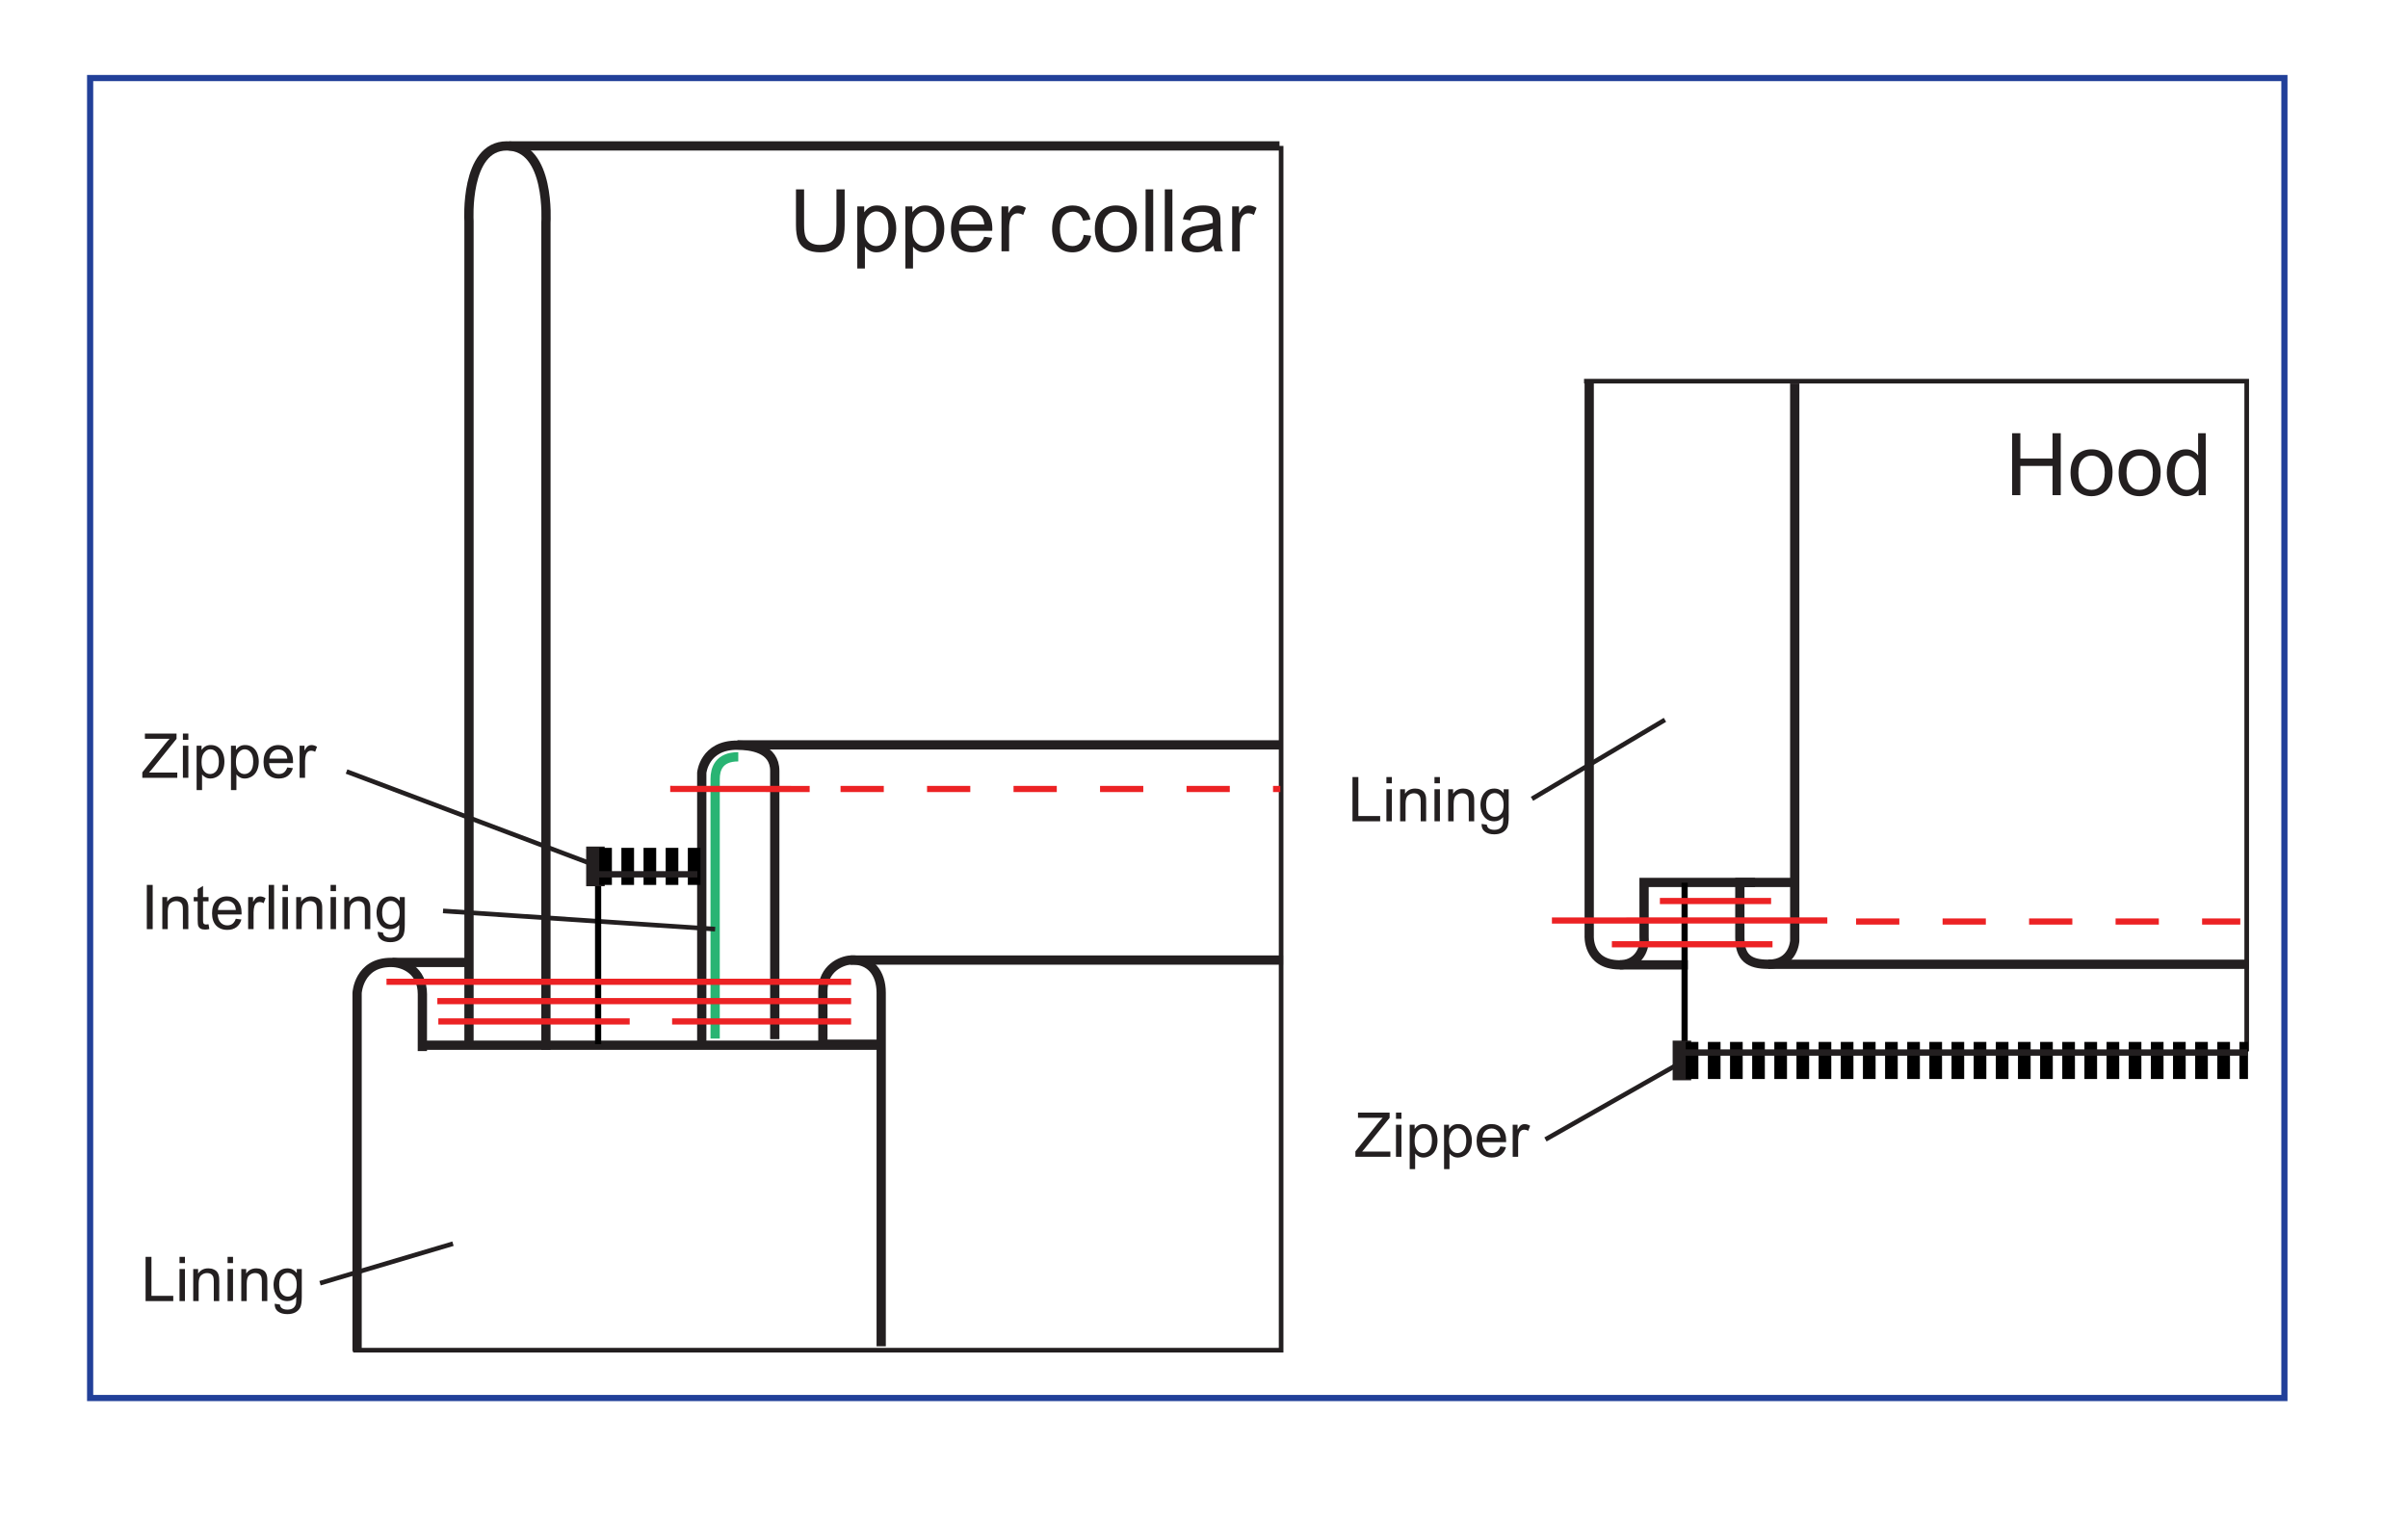
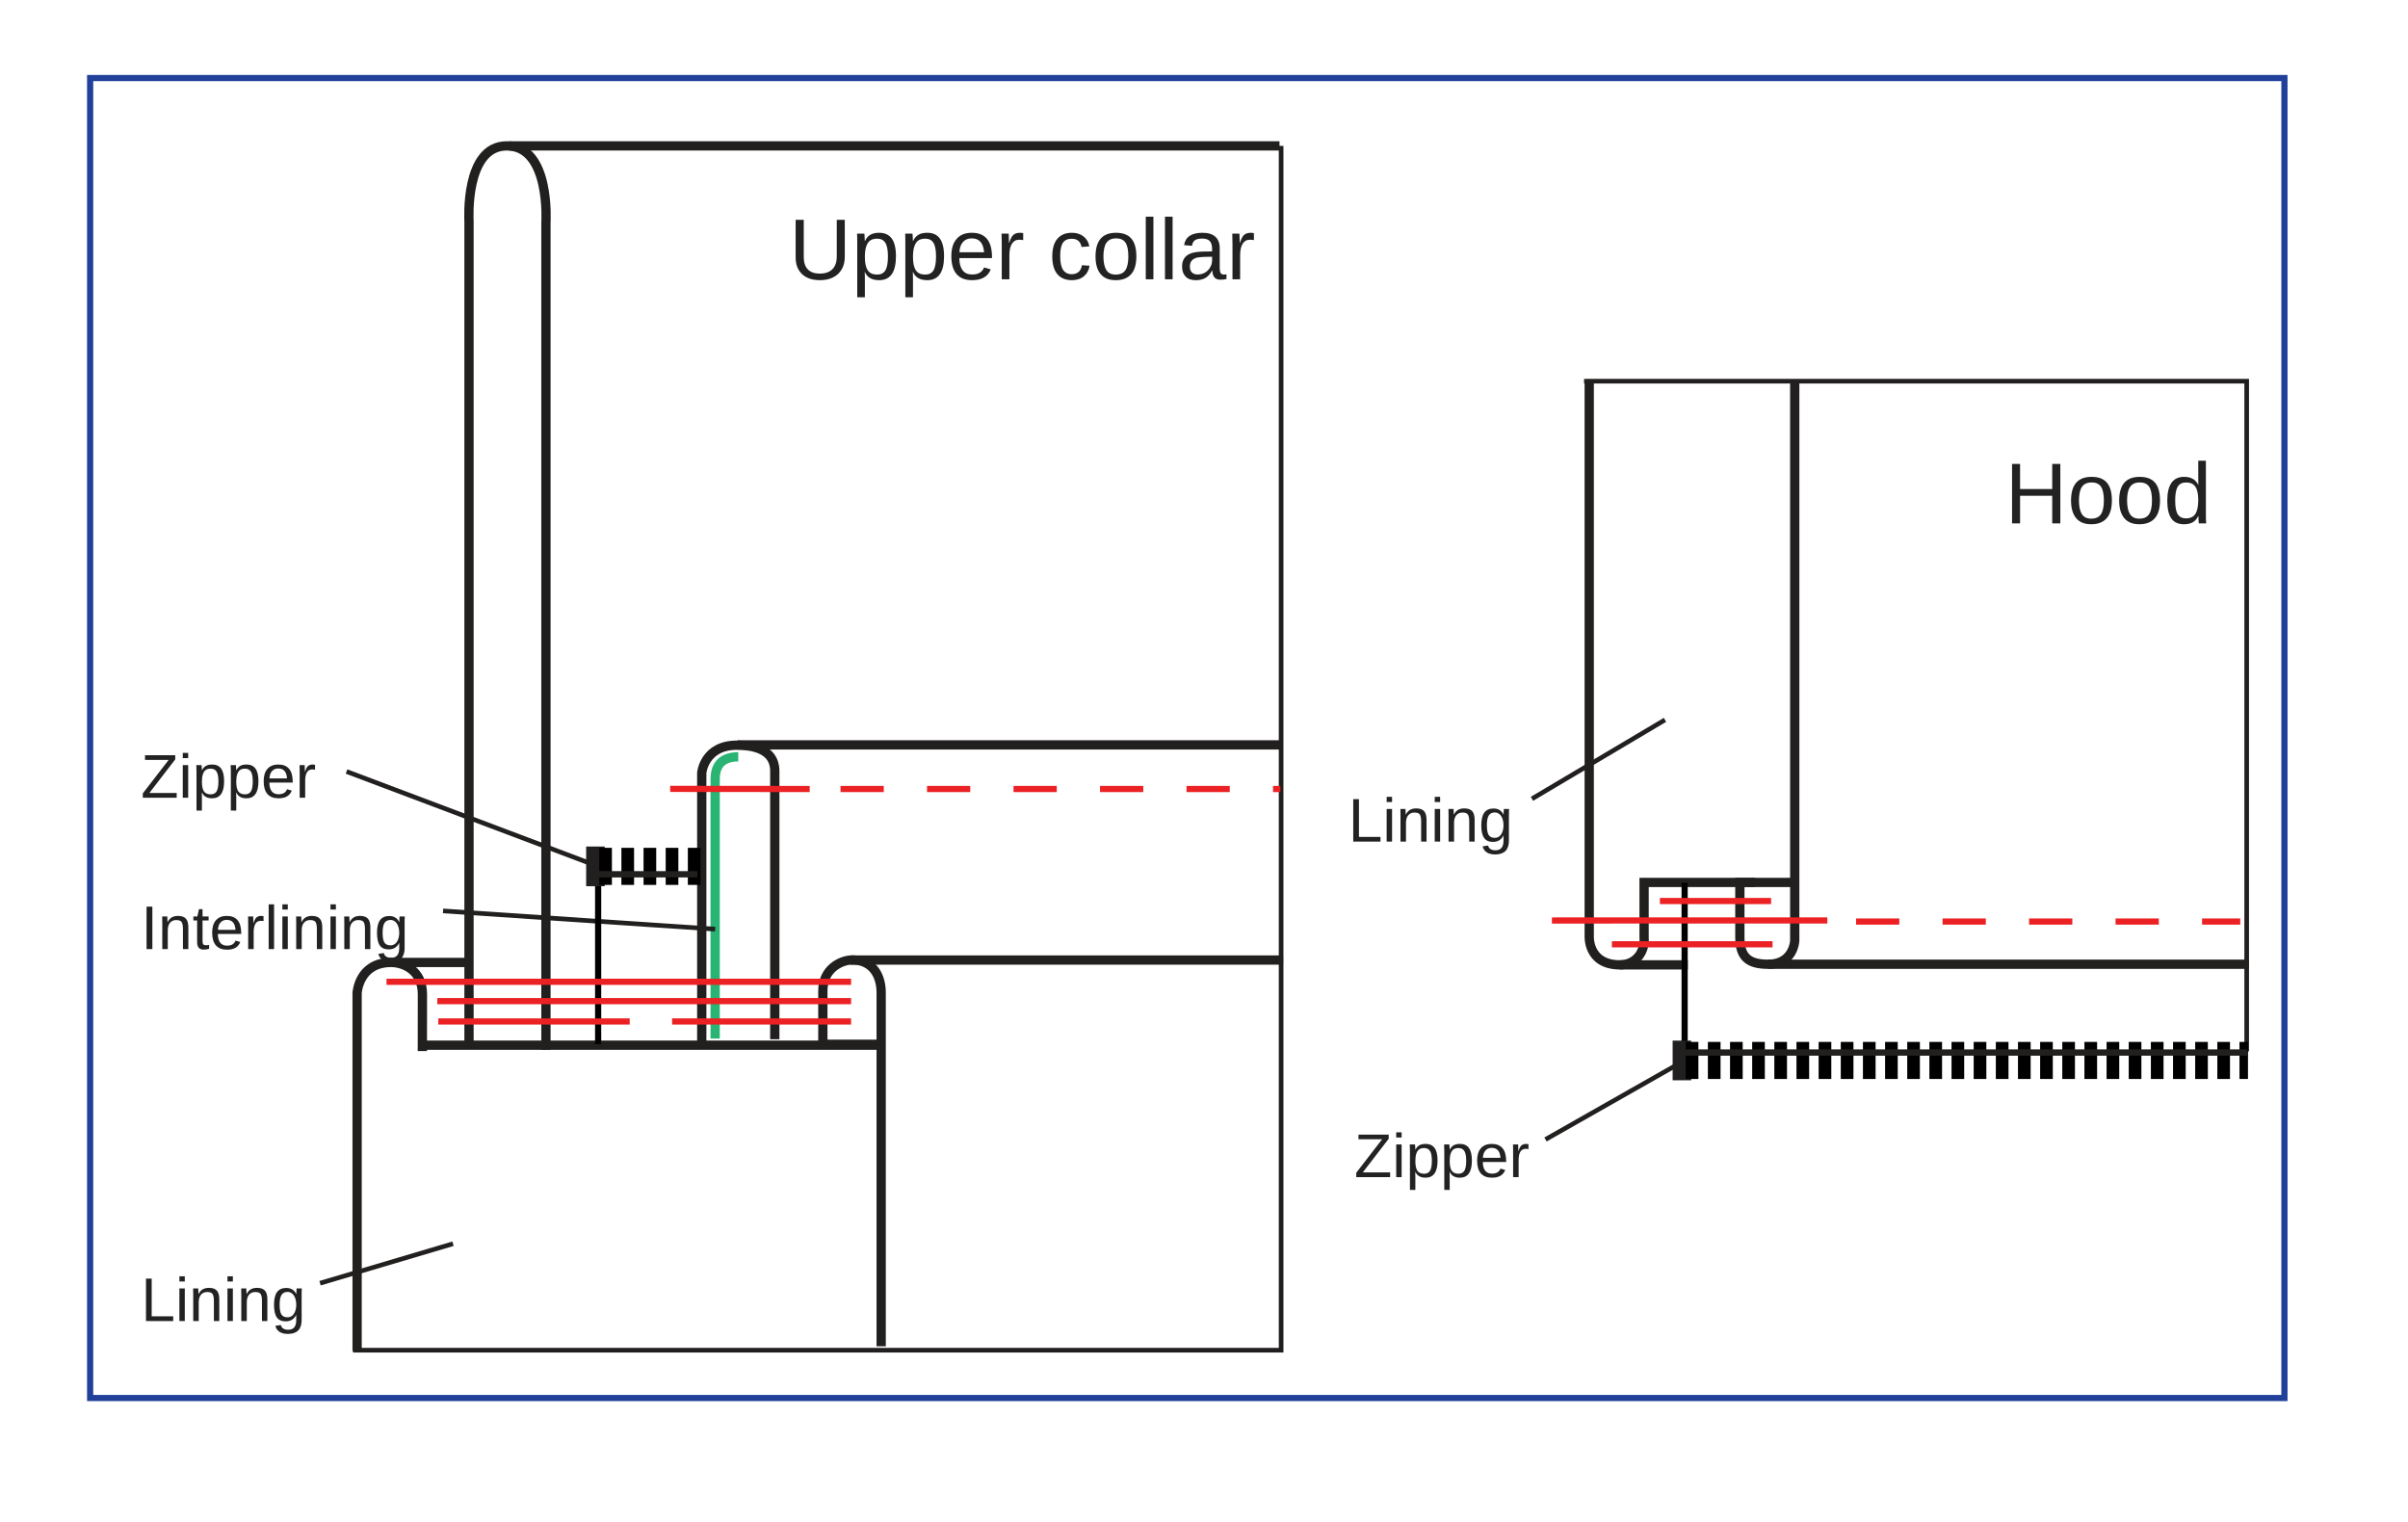
- <svg xmlns="http://www.w3.org/2000/svg" xmlns:xlink="http://www.w3.org/1999/xlink" version="1.1" viewBox="0.00 0.00 389.74 246.25">
-   <defs>
-     <clipPath id="clip_1">
-       <path transform="matrix(1,0,0,-1,0,841.89)" d="M0 841.89H595.28V0H0Z" />
-     </clipPath>
-     <path id="font_2_44" d="M.093 0V.716H.188V0H.093Z" />
-     <path id="font_2_81" d="M.066 0V.519H.145V.445C.183 .502 .238 .53 .31 .53 .341 .53 .37 .525 .396 .513 .422 .502 .442 .487 .455 .469 .468 .451 .477 .429 .482 .404 .486 .388 .487 .36 .487 .319V0H.399V.315C.399 .351 .396 .378 .389 .396 .382 .413 .37 .428 .353 .438 .335 .449 .315 .454 .292 .454 .254 .454 .222 .442 .195 .418 .167 .395 .154 .35 .154 .283V0H.066Z" />
-     <path id="font_2_87" d="M.258 .079 .271 .001C.246-.004 .224-.007 .204-.007 .172-.007 .147-.002 .13 .008 .112 .018 .1 .032 .093 .048 .086 .065 .082 .099 .082 .152V.45H.018V.519H.082V.647L.169 .7V.519H.258V.45H.169V.147C.169 .122 .171 .106 .174 .099 .177 .091 .182 .086 .189 .082 .196 .077 .206 .075 .219 .075 .229 .075 .242 .076 .258 .079Z" />
-     <path id="font_2_72" d="M.421 .168 .512 .156C.497 .103 .471 .062 .432 .032 .393 .003 .344-.012 .284-.012 .208-.012 .148 .012 .103 .058 .059 .105 .037 .171 .037 .255 .037 .342 .059 .41 .104 .458 .149 .506 .207 .53 .279 .53 .348 .53 .405 .507 .449 .46 .493 .412 .515 .346 .515 .261 .515 .255 .514 .248 .514 .237H.127C.131 .18 .147 .136 .176 .106 .205 .076 .241 .061 .284 .061 .316 .061 .344 .069 .367 .086 .389 .103 .408 .131 .421 .168M.132 .31H.422C.418 .353 .407 .386 .389 .407 .361 .441 .324 .458 .28 .458 .239 .458 .205 .445 .178 .418 .15 .391 .135 .355 .132 .31Z" />
-     <path id="font_2_85" d="M.065 0V.519H.144V.44C.164 .477 .183 .501 .2 .513 .217 .524 .236 .53 .256 .53 .286 .53 .316 .521 .347 .502L.316 .42C.295 .433 .273 .439 .252 .439 .233 .439 .215 .434 .2 .422 .185 .411 .174 .395 .167 .374 .158 .343 .153 .309 .153 .271V0H.065Z" />
-     <path id="font_2_79" d="M.064 0V.716H.152V0H.064Z" />
-     <path id="font_2_76" d="M.066 .615V.716H.154V.615H.066M.066 0V.519H.154V0H.066Z" />
-     <path id="font_2_74" d="M.05-.043 .135-.055C.139-.081 .149-.101 .165-.113 .187-.129 .217-.138 .254-.138 .295-.138 .326-.13 .349-.113 .371-.097 .386-.074 .394-.045 .398-.027 .4 .011 .4 .068 .361 .023 .314 0 .256 0 .185 0 .13 .026 .091 .077 .052 .129 .032 .19 .032 .262 .032 .312 .041 .357 .059 .399 .077 .441 .103 .473 .137 .496 .171 .519 .211 .53 .257 .53 .318 .53 .368 .505 .408 .455V.519H.489V.07C.489-.011 .481-.068 .465-.102 .448-.135 .422-.162 .386-.182 .351-.201 .307-.211 .255-.211 .193-.211 .143-.197 .105-.169 .067-.141 .049-.099 .05-.043M.123 .269C.123 .201 .136 .151 .163 .12 .19 .089 .224 .073 .265 .073 .305 .073 .339 .089 .366 .12 .394 .151 .407 .199 .407 .266 .407 .329 .393 .377 .365 .409 .337 .441 .303 .457 .263 .457 .224 .457 .191 .441 .164 .41 .136 .378 .123 .331 .123 .269Z" />
-     <clipPath id="clip_3">
-       <path transform="matrix(1,0,0,-1,0,841.89)" d="M0 841.89H595.28V0H0Z" />
-     </clipPath>
-     <path id="font_2_47" d="M.073 0V.716H.168V.085H.521V0H.073Z" />
-     <clipPath id="clip_4">
-       <path transform="matrix(1,0,0,-1,0,841.89)" d="M0 841.89H595.28V0H0Z" />
-     </clipPath>
-     <path id="font_2_43" d="M.08 0V.716H.175V.423H.547V.716H.642V0H.547V.338H.175V0H.08Z" />
-     <path id="font_2_82" d="M.033 .259C.033 .355 .06 .426 .113 .473 .158 .511 .212 .53 .276 .53 .348 .53 .406 .507 .451 .46 .496 .413 .519 .349 .519 .267 .519 .2 .509 .147 .489 .109 .469 .071 .44 .041 .402 .02 .363-.001 .322-.012 .276-.012 .204-.012 .145 .012 .1 .058 .056 .105 .033 .172 .033 .259M.124 .259C.124 .193 .138 .143 .167 .11 .196 .077 .232 .061 .276 .061 .32 .061 .356 .077 .385 .11 .414 .143 .429 .194 .429 .262 .429 .326 .414 .375 .385 .408 .356 .441 .32 .457 .276 .457 .232 .457 .196 .441 .167 .408 .138 .375 .124 .325 .124 .259Z" />
-     <path id="font_2_71" d="M.402 0V.065C.369 .014 .321-.012 .257-.012 .216-.012 .178-0 .143 .022 .109 .045 .082 .077 .063 .118 .044 .159 .034 .206 .034 .259 .034 .311 .043 .358 .06 .4 .077 .442 .103 .474 .138 .497 .172 .519 .211 .53 .253 .53 .285 .53 .312 .524 .337 .51 .361 .497 .381 .48 .396 .459V.716H.484V0H.402M.125 .259C.125 .192 .139 .143 .167 .11 .194 .077 .228 .061 .266 .061 .304 .061 .337 .076 .364 .108 .39 .139 .404 .187 .404 .251 .404 .322 .39 .374 .363 .407 .335 .44 .302 .457 .262 .457 .223 .457 .19 .441 .164 .409 .138 .377 .125 .327 .125 .259Z" />
-     <path id="font_2_56" d="M.547 .716H.642V.303C.642 .231 .633 .174 .617 .131 .601 .089 .572 .055 .529 .028 .487 .002 .431-.012 .362-.012 .295-.012 .24-0 .197 .023 .155 .046 .124 .079 .106 .123 .088 .167 .079 .227 .079 .303V.716H.173V.303C.173 .241 .179 .196 .191 .166 .202 .137 .222 .114 .25 .098 .278 .082 .313 .074 .354 .074 .423 .074 .473 .09 .502 .122 .532 .153 .547 .214 .547 .303V.716Z" />
-     <path id="font_2_83" d="M.066-.199V.519H.146V.451C.165 .477 .186 .497 .21 .51 .234 .524 .263 .53 .296 .53 .341 .53 .38 .519 .414 .496 .447 .473 .473 .441 .49 .4 .507 .358 .516 .313 .516 .263 .516 .21 .507 .162 .488 .12 .469 .077 .441 .045 .405 .022 .368-0 .33-.012 .29-.012 .261-.012 .234-.006 .211 .007 .188 .019 .169 .035 .154 .054V-.199H.066M.146 .256C.146 .189 .159 .14 .186 .108 .213 .076 .246 .061 .284 .061 .323 .061 .357 .077 .385 .11 .412 .143 .426 .194 .426 .263 .426 .329 .413 .379 .385 .412 .358 .445 .326 .461 .288 .461 .251 .461 .218 .443 .189 .409 .16 .374 .146 .323 .146 .256Z" />
-     <path id="font_2_3" d="" />
-     <path id="font_2_70" d="M.404 .19 .491 .179C.481 .119 .457 .073 .418 .039 .379 .005 .332-.012 .275-.012 .204-.012 .147 .011 .104 .058 .061 .104 .039 .171 .039 .257 .039 .313 .048 .362 .067 .404 .085 .446 .114 .478 .152 .499 .19 .52 .231 .53 .275 .53 .332 .53 .378 .516 .414 .488 .449 .459 .472 .419 .482 .367L.397 .354C.389 .388 .374 .414 .354 .432 .333 .449 .308 .458 .279 .458 .235 .458 .199 .442 .171 .41 .143 .379 .129 .328 .129 .26 .129 .19 .143 .139 .169 .108 .196 .076 .231 .061 .274 .061 .308 .061 .337 .071 .36 .092 .383 .114 .398 .146 .404 .19Z" />
-     <path id="font_2_68" d="M.404 .065C.372 .037 .34 .017 .31 .006 .28-.006 .248-.012 .213-.012 .156-.012 .113 .002 .082 .03 .051 .058 .036 .093 .036 .137 .036 .162 .042 .185 .053 .206 .065 .227 .08 .244 .099 .257 .118 .27 .139 .279 .162 .286 .179 .29 .205 .295 .24 .299 .311 .307 .363 .317 .397 .329 .397 .341 .397 .349 .397 .352 .397 .388 .389 .413 .373 .427 .35 .447 .317 .457 .272 .457 .231 .457 .201 .45 .181 .435 .161 .421 .147 .395 .137 .358L.051 .37C.059 .407 .072 .437 .09 .46 .108 .482 .134 .5 .167 .512 .201 .524 .241 .53 .285 .53 .329 .53 .365 .525 .393 .515 .421 .504 .441 .491 .454 .475 .467 .459 .476 .439 .481 .415 .484 .4 .486 .373 .486 .334V.217C.486 .136 .488 .084 .491 .062 .495 .041 .503 .02 .514 0H.422C.413 .019 .407 .04 .404 .065M.397 .26C.365 .247 .317 .236 .253 .227 .217 .222 .192 .216 .177 .209 .162 .203 .15 .193 .142 .181 .134 .168 .13 .154 .13 .139 .13 .116 .139 .096 .156 .081 .174 .065 .2 .058 .234 .058 .268 .058 .298 .065 .325 .08 .351 .095 .37 .115 .383 .14 .392 .16 .397 .189 .397 .228V.26Z" />
-     <clipPath id="clip_5">
-       <path transform="matrix(1,0,0,-1,0,841.89)" d="M0 841.89H595.28V0H0Z" />
-     </clipPath>
-     <path id="font_2_61" d="M.02 0V.088L.387 .546C.413 .578 .438 .607 .461 .631H.062V.716H.574V.631L.172 .135 .129 .085H.586V0H.02Z" />
-     <clipPath id="clip_6">
-       <path transform="matrix(1,0,0,-1,0,841.89)" d="M0 841.89H595.28V0H0Z" />
-     </clipPath>
-   </defs>
-   <g>
-     <g clip-path="url(#clip_1)">
-       <path transform="matrix(1,0,0,-1,113.5811,169.6249)" stroke-width="1.5" stroke-linecap="butt" stroke-miterlimit="22.926" stroke-linejoin="miter" fill="none" stroke="#231f20" d="M0 0V44.561C0 44.561 .406 49.076 5.766 49.027 7.951 49.007 11.818 48.563 11.818 44.854V1.439" />
-     </g>
-     <use data-text="I" xlink:href="#font_2_44" transform="matrix(10,0,0,-10,22.8333,150.3695)" fill="#231f20" />
-     <use data-text="n" xlink:href="#font_2_81" transform="matrix(10,0,0,-10,25.6133,150.3695)" fill="#231f20" />
-     <use data-text="t" xlink:href="#font_2_87" transform="matrix(10,0,0,-10,31.1733,150.3695)" fill="#231f20" />
-     <use data-text="e" xlink:href="#font_2_72" transform="matrix(10,0,0,-10,33.9533,150.3695)" fill="#231f20" />
-     <use data-text="r" xlink:href="#font_2_85" transform="matrix(10,0,0,-10,39.5133,150.3695)" fill="#231f20" />
-     <use data-text="l" xlink:href="#font_2_79" transform="matrix(10,0,0,-10,42.8433,150.3695)" fill="#231f20" />
-     <use data-text="i" xlink:href="#font_2_76" transform="matrix(10,0,0,-10,45.0633,150.3695)" fill="#231f20" />
-     <use data-text="n" xlink:href="#font_2_81" transform="matrix(10,0,0,-10,47.2833,150.3695)" fill="#231f20" />
-     <use data-text="i" xlink:href="#font_2_76" transform="matrix(10,0,0,-10,52.84331,150.3695)" fill="#231f20" />
-     <use data-text="n" xlink:href="#font_2_81" transform="matrix(10,0,0,-10,55.06331,150.3695)" fill="#231f20" />
-     <use data-text="g" xlink:href="#font_2_74" transform="matrix(10,0,0,-10,60.62331,150.3695)" fill="#231f20" />
-     <g clip-path="url(#clip_3)">
-       <path transform="matrix(1,0,0,-1,142.6221,217.8846)" stroke-width="1.5" stroke-linecap="butt" stroke-miterlimit="22.926" stroke-linejoin="miter" fill="none" stroke="#231f20" d="M0 0V57.227C0 60.415-1.775 62.689-4.955 62.512-6.428 62.43-9.438 61.178-9.438 57.518V48.889H-.586" />
-       <path transform="matrix(1,0,0,-1,207.667,155.3729)" stroke-width="1.5" stroke-linecap="butt" stroke-miterlimit="22.926" stroke-linejoin="miter" fill="none" stroke="#231f20" d="M0 0H-70" />
-       <path transform="matrix(1,0,0,-1,207.0967,120.5487)" stroke-width="1.5" stroke-linecap="butt" stroke-miterlimit="22.926" stroke-linejoin="miter" fill="none" stroke="#231f20" d="M0 0H-87.746" />
-     </g>
-     <use data-text="L" xlink:href="#font_2_47" transform="matrix(10,0,0,-10,22.8337,210.5653)" fill="#231f20" />
-     <use data-text="i" xlink:href="#font_2_76" transform="matrix(10,0,0,-10,28.3937,210.5653)" fill="#231f20" />
-     <use data-text="n" xlink:href="#font_2_81" transform="matrix(10,0,0,-10,30.6137,210.5653)" fill="#231f20" />
-     <use data-text="i" xlink:href="#font_2_76" transform="matrix(10,0,0,-10,36.1737,210.5653)" fill="#231f20" />
-     <use data-text="n" xlink:href="#font_2_81" transform="matrix(10,0,0,-10,38.3937,210.5653)" fill="#231f20" />
-     <use data-text="g" xlink:href="#font_2_74" transform="matrix(10,0,0,-10,43.95371,210.5653)" fill="#231f20" />
-     <g clip-path="url(#clip_4)">
-       <path transform="matrix(1,0,0,-1,82.3833,23.6131)" stroke-width="1.5" stroke-linecap="butt" stroke-miterlimit="22.926" stroke-linejoin="miter" fill="none" stroke="#231f20" d="M0 0H124.709" />
-       <path transform="matrix(1,0,0,-1,88.3608,169.8944)" stroke-width="1.5" stroke-linecap="butt" stroke-miterlimit="22.926" stroke-linejoin="miter" fill="none" stroke="#231f20" d="M0 0V133.885C0 133.885 .797 146.281-6.34 146.281-13.188 146.281-12.453 134.129-12.453 134.129V.51" />
-       <path transform="matrix(1,0,0,-1,57.7964,218.6717)" stroke-width="1.5" stroke-linecap="butt" stroke-miterlimit="22.926" stroke-linejoin="miter" fill="none" stroke="#231f20" d="M0 0V57.969C0 57.969 .256 62.916 5.504 62.916 7.568 62.916 10.564 61.628 10.569 57.78L10.564 48.572" />
-       <path transform="matrix(1,0,0,-1,63.52,155.7557)" stroke-width="1.5" stroke-linecap="butt" stroke-miterlimit="22.926" stroke-linejoin="miter" fill="none" stroke="#231f20" d="M0 0H12.811" />
-       <path transform="matrix(1,0,0,-1,68.3608,169.1542)" stroke-width="1.5" stroke-linecap="butt" stroke-miterlimit="22.926" stroke-linejoin="miter" fill="none" stroke="#231f20" d="M0 0H74.041" />
-       <path transform="matrix(1,0,0,-1,207.3506,23.6131)" stroke-width=".75" stroke-linecap="butt" stroke-miterlimit="4" stroke-linejoin="miter" fill="none" stroke="#231f20" d="M0 0V-194.896H-150.199" />
-     </g>
-     <use data-text="H" xlink:href="#font_2_43" transform="matrix(14,0,0,-14,324.5493,80.13611)" fill="#231f20" />
-     <use data-text="o" xlink:href="#font_2_82" transform="matrix(14,0,0,-14,334.6573,80.13611)" fill="#231f20" />
-     <use data-text="o" xlink:href="#font_2_82" transform="matrix(14,0,0,-14,342.4413,80.13611)" fill="#231f20" />
-     <use data-text="d" xlink:href="#font_2_71" transform="matrix(14,0,0,-14,350.2253,80.13611)" fill="#231f20" />
-     <use data-text="U" xlink:href="#font_2_56" transform="matrix(14,0,0,-14,127.7233,40.67011)" fill="#231f20" />
-     <use data-text="p" xlink:href="#font_2_83" transform="matrix(14,0,0,-14,137.8313,40.67011)" fill="#231f20" />
-     <use data-text="p" xlink:href="#font_2_83" transform="matrix(14,0,0,-14,145.6153,40.67011)" fill="#231f20" />
-     <use data-text="e" xlink:href="#font_2_72" transform="matrix(14,0,0,-14,153.3993,40.67011)" fill="#231f20" />
-     <use data-text="r" xlink:href="#font_2_85" transform="matrix(14,0,0,-14,161.1833,40.67011)" fill="#231f20" />
-     <use data-text=" " xlink:href="#font_2_3" transform="matrix(14,0,0,-14,165.8453,40.67011)" fill="#231f20" />
-     <use data-text="c" xlink:href="#font_2_70" transform="matrix(14,0,0,-14,169.7373,40.67011)" fill="#231f20" />
-     <use data-text="o" xlink:href="#font_2_82" transform="matrix(14,0,0,-14,176.7373,40.67011)" fill="#231f20" />
-     <use data-text="l" xlink:href="#font_2_79" transform="matrix(14,0,0,-14,184.5213,40.67011)" fill="#231f20" />
-     <use data-text="l" xlink:href="#font_2_79" transform="matrix(14,0,0,-14,187.6293,40.67011)" fill="#231f20" />
-     <use data-text="a" xlink:href="#font_2_68" transform="matrix(14,0,0,-14,190.7373,40.67011)" fill="#231f20" />
-     <use data-text="r" xlink:href="#font_2_85" transform="matrix(14,0,0,-14,198.5213,40.67011)" fill="#231f20" />
-     <g clip-path="url(#clip_5)">
-       <path transform="matrix(1,0,0,-1,256.3794,61.68744)" stroke-width=".75" stroke-linecap="butt" stroke-miterlimit="4" stroke-linejoin="miter" fill="none" stroke="#231f20" d="M0 0H107.255V-108.467" />
-       <path transform="matrix(1,0,0,-1,119.4912,122.4774)" stroke-width="1.5" stroke-linecap="butt" stroke-miterlimit="10" stroke-linejoin="miter" fill="none" stroke="#29b473" d="M0 0C-3.166 0-3.744-2.004-3.744-3.599V-45.599" />
-       <path transform="matrix(1,0,0,-1,284.0571,142.8104)" stroke-width="1.5" stroke-linecap="butt" stroke-miterlimit="22.926" stroke-linejoin="miter" fill="none" stroke="#231f20" d="M0 0H-17.961L-17.957-8.866C-17.771-11.182-19.227-13.39-22.02-13.338-27.154-13.244-26.84-8.613-26.84-8.613V81.166" />
-       <path transform="matrix(1,0,0,-1,262.1743,156.1542)" stroke-width="1.5" stroke-linecap="butt" stroke-miterlimit="22.926" stroke-linejoin="miter" fill="none" stroke="#231f20" d="M0 0H11" />
-       <path transform="matrix(1,0,0,-1,286.186,156.0546)" stroke-width="1.5" stroke-linecap="butt" stroke-miterlimit="22.926" stroke-linejoin="miter" fill="none" stroke="#231f20" d="M0 0H77.775" />
-       <path transform="matrix(1,0,0,-1,290.4805,62.05359)" stroke-width="1.5" stroke-linecap="butt" stroke-miterlimit="22.926" stroke-linejoin="miter" fill="none" stroke="#231f20" d="M0 0V-90.187C0-90.187-.146-94.001-4.294-94.001-7.341-94.001-8.882-92.968-8.882-89.669V-80.757H-.107" />
-       <path transform="matrix(1,0,0,-1,272.6567,171.6219)" stroke-width=".75" stroke-linecap="butt" stroke-miterlimit="4" stroke-linejoin="miter" fill="none" stroke="#231f20" d="M0 0-22.521-12.785" />
-       <path transform="matrix(1,0,0,-1,269.4751,116.496)" stroke-width=".75" stroke-linecap="butt" stroke-miterlimit="4" stroke-linejoin="miter" fill="none" stroke="#231f20" d="M0 0-21.521-12.785" />
-       <path transform="matrix(1,0,0,-1,73.3169,201.2753)" stroke-width=".75" stroke-linecap="butt" stroke-miterlimit="4" stroke-linejoin="miter" fill="none" stroke="#231f20" d="M0 0-21.521-6.393" />
-       <path transform="matrix(1,0,0,-1,0,841.89)" stroke-width="1" stroke-linecap="butt" stroke-miterlimit="4" stroke-linejoin="miter" fill="none" stroke="#224099" d="M369.736 615.64H14.588V829.259H369.736Z" />
-       <path transform="matrix(1,0,0,-1,56.0913,124.8631)" stroke-width=".75" stroke-linecap="butt" stroke-miterlimit="22.926" stroke-linejoin="miter" fill="none" stroke="#231f20" d="M0 0 40.715-15.35" />
-       <path transform="matrix(1,0,0,-1,71.7065,147.4217)" stroke-width=".75" stroke-linecap="butt" stroke-miterlimit="22.926" stroke-linejoin="miter" fill="none" stroke="#231f20" d="M0 0 44.041-2.947" />
-       <path transform="matrix(1,0,0,-1,96.8062,168.9803)" stroke-width="1" stroke-linecap="butt" stroke-miterlimit="4" stroke-linejoin="miter" fill="none" stroke="#000000" d="M0 0V28.768" />
-       <path transform="matrix(1,0,0,-1,0,841.89)" d="M97.871 698.467H94.871V704.886H97.871Z" fill="#231f20" />
-       <path transform="matrix(1,0,0,-1,96.9878,140.2128)" stroke-width="6" stroke-linecap="butt" stroke-dasharray="2.049,1.536" stroke-miterlimit="4" stroke-linejoin="miter" fill="none" stroke="#000000" d="M0 0H17" />
-       <path transform="matrix(1,0,0,-1,96.8706,141.493)" stroke-width="1.024" stroke-linecap="butt" stroke-miterlimit="4" stroke-linejoin="miter" fill="none" stroke="#231f20" d="M0 0H16" />
-       <path transform="matrix(1,0,0,-1,272.6567,142.8544)" stroke-width="1" stroke-linecap="butt" stroke-miterlimit="4" stroke-linejoin="miter" fill="none" stroke="#000000" d="M0 0V-28.768" />
-       <path transform="matrix(1,0,0,-1,0,841.89)" d="M273.721 673.478H270.721V667.059H273.721Z" fill="#231f20" />
-       <path transform="matrix(1,0,0,-1,272.8384,171.6219)" stroke-width="6" stroke-linecap="butt" stroke-dasharray="2.049,1.536" stroke-miterlimit="4" stroke-linejoin="miter" fill="none" stroke="#000000" d="M0 0H91" />
-       <path transform="matrix(1,0,0,-1,272.7212,170.3417)" stroke-width="1.024" stroke-linecap="butt" stroke-miterlimit="4" stroke-linejoin="miter" fill="none" stroke="#231f20" d="M0 0H91" />
-     </g>
-     <use data-text="Z" xlink:href="#font_2_61" transform="matrix(10,0,0,-10,22.8337,125.8754)" fill="#231f20" />
-     <use data-text="i" xlink:href="#font_2_76" transform="matrix(10,0,0,-10,28.9437,125.8754)" fill="#231f20" />
-     <use data-text="p" xlink:href="#font_2_83" transform="matrix(10,0,0,-10,31.1637,125.8754)" fill="#231f20" />
-     <use data-text="p" xlink:href="#font_2_83" transform="matrix(10,0,0,-10,36.7237,125.8754)" fill="#231f20" />
-     <use data-text="e" xlink:href="#font_2_72" transform="matrix(10,0,0,-10,42.2837,125.8754)" fill="#231f20" />
-     <use data-text="r" xlink:href="#font_2_85" transform="matrix(10,0,0,-10,47.84371,125.8754)" fill="#231f20" />
-     <use data-text="Z" xlink:href="#font_2_61" transform="matrix(10,0,0,-10,219.1737,187.2155)" fill="#231f20" />
-     <use data-text="i" xlink:href="#font_2_76" transform="matrix(10,0,0,-10,225.2837,187.2155)" fill="#231f20" />
-     <use data-text="p" xlink:href="#font_2_83" transform="matrix(10,0,0,-10,227.5037,187.2155)" fill="#231f20" />
-     <use data-text="p" xlink:href="#font_2_83" transform="matrix(10,0,0,-10,233.0637,187.2155)" fill="#231f20" />
-     <use data-text="e" xlink:href="#font_2_72" transform="matrix(10,0,0,-10,238.6237,187.2155)" fill="#231f20" />
-     <use data-text="r" xlink:href="#font_2_85" transform="matrix(10,0,0,-10,244.1837,187.2155)" fill="#231f20" />
-     <use data-text="L" xlink:href="#font_2_47" transform="matrix(10,0,0,-10,218.1737,132.9155)" fill="#231f20" />
-     <use data-text="i" xlink:href="#font_2_76" transform="matrix(10,0,0,-10,223.7337,132.9155)" fill="#231f20" />
-     <use data-text="n" xlink:href="#font_2_81" transform="matrix(10,0,0,-10,225.9537,132.9155)" fill="#231f20" />
-     <use data-text="i" xlink:href="#font_2_76" transform="matrix(10,0,0,-10,231.5137,132.9155)" fill="#231f20" />
-     <use data-text="n" xlink:href="#font_2_81" transform="matrix(10,0,0,-10,233.7337,132.9155)" fill="#231f20" />
-     <use data-text="g" xlink:href="#font_2_74" transform="matrix(10,0,0,-10,239.2937,132.9155)" fill="#231f20" />
-     <g clip-path="url(#clip_6)">
-       <path transform="matrix(1,0,0,-1,137.7549,162.0204)" stroke-width="1" stroke-linecap="butt" stroke-miterlimit="22.926" stroke-linejoin="miter" fill="none" stroke="#ec2224" d="M0 0H-66.972" />
-       <path transform="matrix(1,0,0,-1,137.7549,165.3055)" stroke-width="1" stroke-linecap="butt" stroke-miterlimit="22.926" stroke-linejoin="miter" fill="none" stroke="#ec2224" d="M0 0H-28.973" />
-       <path transform="matrix(1,0,0,-1,101.917,165.3055)" stroke-width="1" stroke-linecap="butt" stroke-miterlimit="22.926" stroke-linejoin="miter" fill="none" stroke="#ec2224" d="M0 0H-30.972" />
-       <path transform="matrix(1,0,0,-1,137.7549,158.8905)" stroke-width="1" stroke-linecap="butt" stroke-miterlimit="22.926" stroke-linejoin="miter" fill="none" stroke="#ec2224" d="M0 0-75.199-.001" />
-       <path transform="matrix(1,0,0,-1,136.0439,127.6864)" stroke-width="1" stroke-linecap="butt" stroke-dasharray="7,7" stroke-miterlimit="22.926" stroke-linejoin="miter" fill="none" stroke="#ec2224" d="M0 0H71.182" />
-       <path transform="matrix(1,0,0,-1,108.4736,127.6747)" stroke-width="1" stroke-linecap="butt" stroke-miterlimit="22.926" stroke-linejoin="miter" fill="none" stroke="#ec2224" d="M0 0 22.574-.012" />
-       <path transform="matrix(1,0,0,-1,300.4121,149.1356)" stroke-width="1" stroke-linecap="butt" stroke-dasharray="7,7" stroke-miterlimit="22.926" stroke-linejoin="miter" fill="none" stroke="#ec2224" d="M0 0H62.182" />
-       <path transform="matrix(1,0,0,-1,260.8853,152.8172)" stroke-width="1" stroke-linecap="butt" stroke-miterlimit="22.926" stroke-linejoin="miter" fill="none" stroke="#ec2224" d="M0 0H26" />
-       <path transform="matrix(1,0,0,-1,268.6567,145.8172)" stroke-width="1" stroke-linecap="butt" stroke-miterlimit="22.926" stroke-linejoin="miter" fill="none" stroke="#ec2224" d="M0 0H18" />
-       <path transform="matrix(1,0,0,-1,251.1821,148.9735)" stroke-width="1" stroke-linecap="butt" stroke-miterlimit="22.926" stroke-linejoin="miter" fill="none" stroke="#ec2224" d="M0 0 44.574 .012" />
-     </g>
-   </g>
+ <svg xmlns="http://www.w3.org/2000/svg" viewBox="0.00 0.00 389.74 246.25">
+   <path d="M 113.58 169.62 L 113.58 125.06 C 113.58 125.06 113.99 120.55 119.35 120.60 C 121.53 120.62 125.40 121.06 125.40 124.77 L 125.40 168.19" style="stroke:#221f1f;stroke-width:1.50;fill:none;stroke-linecap:butt;stroke-linejoin:miter;" data-role="contour_outer" data-sk="#1a1a1a|none|1.5|false" />
+   <path d="M 142.62 217.88 L 142.62 160.66 C 142.62 157.47 140.85 155.20 137.67 155.37 C 136.19 155.45 133.18 156.71 133.18 160.37 L 133.18 169.00 L 142.04 169.00" style="stroke:#221f1f;stroke-width:1.50;fill:none;stroke-linecap:butt;stroke-linejoin:miter;" data-role="contour_outer" data-sk="#1a1a1a|none|1.5|false" />
+   <path d="M 207.67 155.37 L 137.67 155.37" style="stroke:#221f1f;stroke-width:1.50;fill:none;stroke-linecap:butt;stroke-linejoin:miter;" data-role="contour_outer" data-sk="#1a1a1a|none|1.5|false" />
+   <path d="M 207.10 120.55 L 119.35 120.55" style="stroke:#221f1f;stroke-width:1.50;fill:none;stroke-linecap:butt;stroke-linejoin:miter;" data-role="contour_outer" data-sk="#1a1a1a|none|1.5|false" />
+   <path d="M 82.38 23.61 L 207.09 23.61" style="stroke:#221f1f;stroke-width:1.50;fill:none;stroke-linecap:butt;stroke-linejoin:miter;" data-role="contour_outer" data-sk="#1a1a1a|none|1.5|false" />
+   <path d="M 88.36 169.89 L 88.36 36.01 C 88.36 36.01 89.16 23.61 82.02 23.61 C 75.17 23.61 75.91 35.77 75.91 35.77 L 75.91 169.38" style="stroke:#221f1f;stroke-width:1.50;fill:none;stroke-linecap:butt;stroke-linejoin:miter;" data-role="contour_outer" data-sk="#1a1a1a|none|1.5|false" />
+   <path d="M 57.80 218.67 L 57.80 160.70 C 57.80 160.70 58.05 155.76 63.30 155.76 C 65.36 155.76 68.36 157.04 68.37 160.89 L 68.36 170.10" style="stroke:#221f1f;stroke-width:1.50;fill:none;stroke-linecap:butt;stroke-linejoin:miter;" data-role="contour_outer" data-sk="#1a1a1a|none|1.5|false" />
+   <path d="M 63.52 155.76 L 76.33 155.76" style="stroke:#221f1f;stroke-width:1.50;fill:none;stroke-linecap:butt;stroke-linejoin:miter;" data-role="contour_outer" data-sk="#1a1a1a|none|1.5|false" />
+   <path d="M 68.36 169.15 L 142.40 169.15" style="stroke:#221f1f;stroke-width:1.50;fill:none;stroke-linecap:butt;stroke-linejoin:miter;" data-role="contour_outer" data-sk="#1a1a1a|none|1.5|false" />
+   <path d="M 207.35 23.61 L 207.35 218.51 L 57.15 218.51" style="stroke:#221f1f;stroke-width:0.75;fill:none;stroke-linecap:butt;stroke-linejoin:miter;" data-role="break_line" data-sk="#1a1a1a|none|0.75|false|D" />
+   <path d="M 256.38 61.69 L 363.63 61.69 L 363.63 170.15" style="stroke:#221f1f;stroke-width:0.75;fill:none;stroke-linecap:butt;stroke-linejoin:miter;" data-role="break_line" data-sk="#1a1a1a|none|0.75|false|D" />
+   <path d="M 119.49 122.48 C 116.33 122.48 115.75 124.48 115.75 126.08 L 115.75 168.08" style="stroke:#29b473;stroke-width:1.50;fill:none;stroke-linecap:butt;stroke-linejoin:miter;" data-role="boundary_interlining" data-sk="#29b473|none|1.5|false" />
+   <path d="M 284.06 142.81 L 266.10 142.81 L 266.10 151.68 C 266.29 153.99 264.83 156.20 262.04 156.15 C 256.90 156.05 257.22 151.42 257.22 151.42 L 257.22 61.64" style="stroke:#221f1f;stroke-width:1.50;fill:none;stroke-linecap:butt;stroke-linejoin:miter;" data-role="contour_outer" data-sk="#1a1a1a|none|1.5|false" />
+   <path d="M 262.17 156.15 L 273.17 156.15" style="stroke:#221f1f;stroke-width:1.50;fill:none;stroke-linecap:butt;stroke-linejoin:miter;" data-role="contour_outer" data-sk="#1a1a1a|none|1.5|false" />
+   <path d="M 286.19 156.05 L 363.96 156.05" style="stroke:#221f1f;stroke-width:1.50;fill:none;stroke-linecap:butt;stroke-linejoin:miter;" data-role="contour_outer" data-sk="#1a1a1a|none|1.5|false" />
+   <path d="M 290.48 62.05 L 290.48 152.24 C 290.48 152.24 290.33 156.05 286.19 156.05 C 283.14 156.05 281.60 155.02 281.60 151.72 L 281.60 142.81 L 290.37 142.81" style="stroke:#221f1f;stroke-width:1.50;fill:none;stroke-linecap:butt;stroke-linejoin:miter;" data-role="contour_outer" data-sk="#1a1a1a|none|1.5|false" />
+   <path d="M 272.66 171.62 L 250.14 184.41" style="stroke:#221f1f;stroke-width:0.75;fill:none;stroke-linecap:butt;stroke-linejoin:miter;" data-role="callout_line" data-sk="#1a1a1a|none|0.75|false|D" />
+   <path d="M 269.48 116.50 L 247.95 129.28" style="stroke:#221f1f;stroke-width:0.75;fill:none;stroke-linecap:butt;stroke-linejoin:miter;" data-role="callout_line" data-sk="#1a1a1a|none|0.75|false|D" />
+   <path d="M 73.32 201.28 L 51.80 207.67" style="stroke:#221f1f;stroke-width:0.75;fill:none;stroke-linecap:butt;stroke-linejoin:miter;" data-role="callout_line" data-sk="#1a1a1a|none|0.75|false" />
+   <path d="M 14.59 12.63 H 369.74 V 226.25 H 14.59 Z" style="stroke:#214099;stroke-width:1.00;fill:none;stroke-linecap:butt;stroke-linejoin:miter;" data-role="_skip" data-sk="#1b4fa8|none|1.0|false" />
+   <path d="M 56.09 124.86 L 96.81 140.21" style="stroke:#221f1f;stroke-width:0.75;fill:none;stroke-linecap:butt;stroke-linejoin:miter;" data-role="callout_line" data-sk="#1a1a1a|none|0.75|false|D" />
+   <path d="M 71.71 147.42 L 115.75 150.37" style="stroke:#221f1f;stroke-width:0.75;fill:none;stroke-linecap:butt;stroke-linejoin:miter;" data-role="callout_line" data-sk="#1a1a1a|none|0.75|false" />
+   <path d="M 96.81 168.98 L 96.81 140.21" style="stroke:#000000;stroke-width:1.00;fill:none;stroke-linecap:butt;stroke-linejoin:miter;" data-role="hw_zipper_tape" data-sk="#1a1a1a|none|1.0|false" />
+   <path d="M 94.87 137.00 H 97.87 V 143.42 H 94.87 Z Z" style="stroke:none;stroke-width:1.00;fill:#221f1f;stroke-linecap:butt;stroke-linejoin:miter;" data-role="hw_zipper_tape" data-sk="none|#1a1a1a|0|false" />
+   <path d="M 96.99 140.21 L 113.99 140.21" style="stroke:#000000;stroke-width:6.00;fill:none;stroke-linecap:butt;stroke-linejoin:miter;stroke-dasharray:2.049 1.536;" data-role="hw_zipper_tape" data-sk="#1a1a1a|none|6.0|true" />
+   <path d="M 96.87 141.49 L 112.87 141.49" style="stroke:#221f1f;stroke-width:1.02;fill:none;stroke-linecap:butt;stroke-linejoin:miter;" data-role="hw_zipper_tape" data-sk="#1a1a1a|none|1.02|false" />
+   <path d="M 272.66 142.85 L 272.66 171.62" style="stroke:#000000;stroke-width:1.00;fill:none;stroke-linecap:butt;stroke-linejoin:miter;" data-role="break_line" data-sk="#1a1a1a|none|1.0|false" />
+   <path d="M 270.72 168.41 H 273.72 V 174.83 H 270.72 Z Z" style="stroke:none;stroke-width:1.00;fill:#221f1f;stroke-linecap:butt;stroke-linejoin:miter;" data-role="hw_zipper_tape" data-sk="none|#1a1a1a|0|false" />
+   <path d="M 272.84 171.62 L 363.84 171.62" style="stroke:#000000;stroke-width:6.00;fill:none;stroke-linecap:butt;stroke-linejoin:miter;stroke-dasharray:2.049 1.536;" data-role="hw_zipper_tape" data-sk="#1a1a1a|none|6.0|true" />
+   <path d="M 272.72 170.34 L 363.72 170.34" style="stroke:#221f1f;stroke-width:1.02;fill:none;stroke-linecap:butt;stroke-linejoin:miter;" data-role="hw_zipper_tape" data-sk="#1a1a1a|none|1.02|false" />
+   <path d="M 137.75 162.02 L 70.78 162.02" style="stroke:#eb2123;stroke-width:1.00;fill:none;stroke-linecap:butt;stroke-linejoin:miter;" data-role="stitch_edge" data-sk="#e02020|none|1.0|false" />
+   <path d="M 137.75 165.31 L 108.78 165.31" style="stroke:#eb2123;stroke-width:1.00;fill:none;stroke-linecap:butt;stroke-linejoin:miter;" data-role="stitch_edge" data-sk="#e02020|none|1.0|false" />
+   <path d="M 101.92 165.31 L 70.94 165.31" style="stroke:#eb2123;stroke-width:1.00;fill:none;stroke-linecap:butt;stroke-linejoin:miter;" data-role="stitch_edge" data-sk="#e02020|none|1.0|false" />
+   <path d="M 137.75 158.89 L 62.56 158.89" style="stroke:#eb2123;stroke-width:1.00;fill:none;stroke-linecap:butt;stroke-linejoin:miter;" data-role="stitch_edge" data-sk="#e02020|none|1.0|false" />
+   <path d="M 136.04 127.69 L 207.23 127.69" style="stroke:#eb2123;stroke-width:1.00;fill:none;stroke-linecap:butt;stroke-linejoin:miter;stroke-dasharray:7 7;" data-role="stitch_thru" data-sk="#e02020|none|1.0|true" />
+   <path d="M 108.47 127.67 L 131.05 127.69" style="stroke:#eb2123;stroke-width:1.00;fill:none;stroke-linecap:butt;stroke-linejoin:miter;" data-role="stitch_edge" data-sk="#e02020|none|1.0|false" />
+   <path d="M 300.41 149.14 L 362.59 149.14" style="stroke:#eb2123;stroke-width:1.00;fill:none;stroke-linecap:butt;stroke-linejoin:miter;stroke-dasharray:7 7;" data-role="stitch_thru" data-sk="#e02020|none|1.0|true" />
+   <path d="M 260.89 152.82 L 286.89 152.82" style="stroke:#eb2123;stroke-width:1.00;fill:none;stroke-linecap:butt;stroke-linejoin:miter;" data-role="stitch_edge" data-sk="#e02020|none|1.0|false" />
+   <path d="M 268.66 145.82 L 286.66 145.82" style="stroke:#eb2123;stroke-width:1.00;fill:none;stroke-linecap:butt;stroke-linejoin:miter;" data-role="stitch_edge" data-sk="#e02020|none|1.0|false" />
+   <path d="M 251.18 148.97 L 295.76 148.96" style="stroke:#eb2123;stroke-width:1.00;fill:none;stroke-linecap:butt;stroke-linejoin:miter;" data-role="stitch_edge" data-sk="#e02020|none|1.0|false" />
+   <text x="22.8" y="153.6" font-family="Arial,sans-serif" font-size="10.0" fill="#222">Interlining</text>
+   <text x="22.8" y="213.8" font-family="Arial,sans-serif" font-size="10.0" fill="#222">Lining</text>
+   <text x="324.5" y="84.7" font-family="Arial,sans-serif" font-size="14.0" fill="#222">Hood</text>
+   <text x="127.7" y="45.2" font-family="Arial,sans-serif" font-size="14.0" fill="#222">Upper collar</text>
+   <text x="22.8" y="129.1" font-family="Arial,sans-serif" font-size="10.0" fill="#222">Zipper</text>
+   <text x="219.2" y="190.5" font-family="Arial,sans-serif" font-size="10.0" fill="#222">Zipper</text>
+   <text x="218.2" y="136.2" font-family="Arial,sans-serif" font-size="10.0" fill="#222">Lining</text>
</svg>
